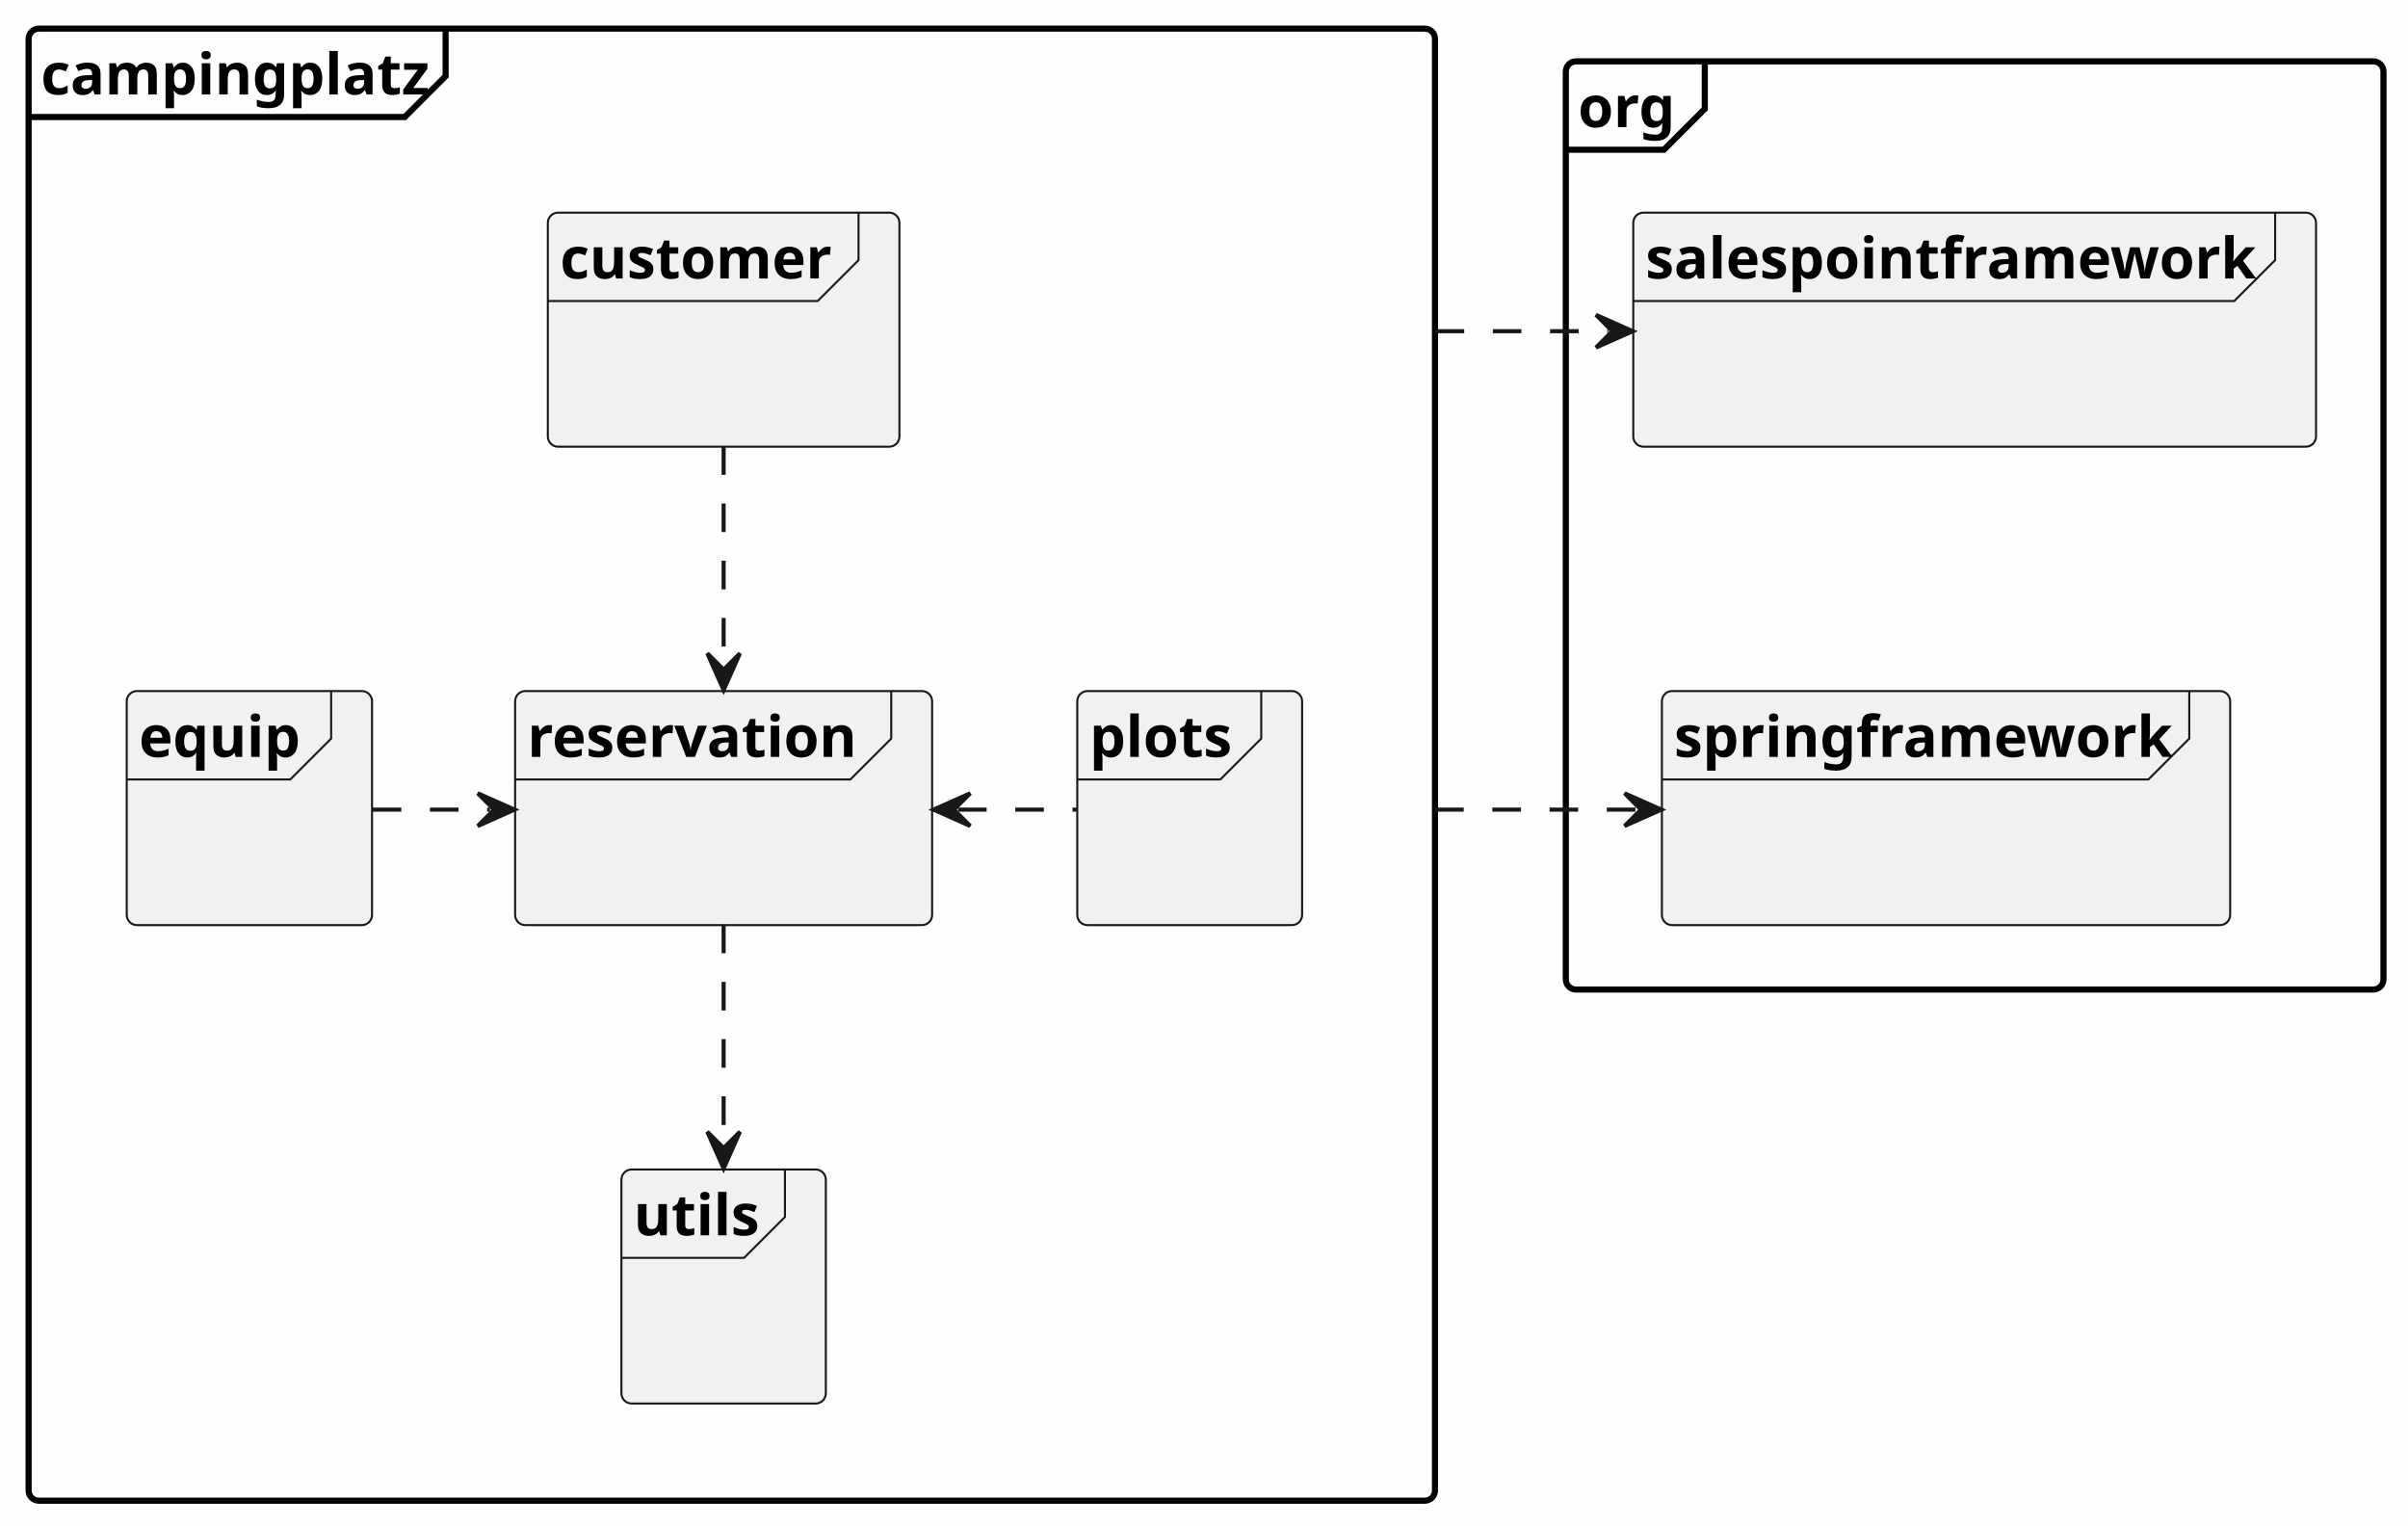
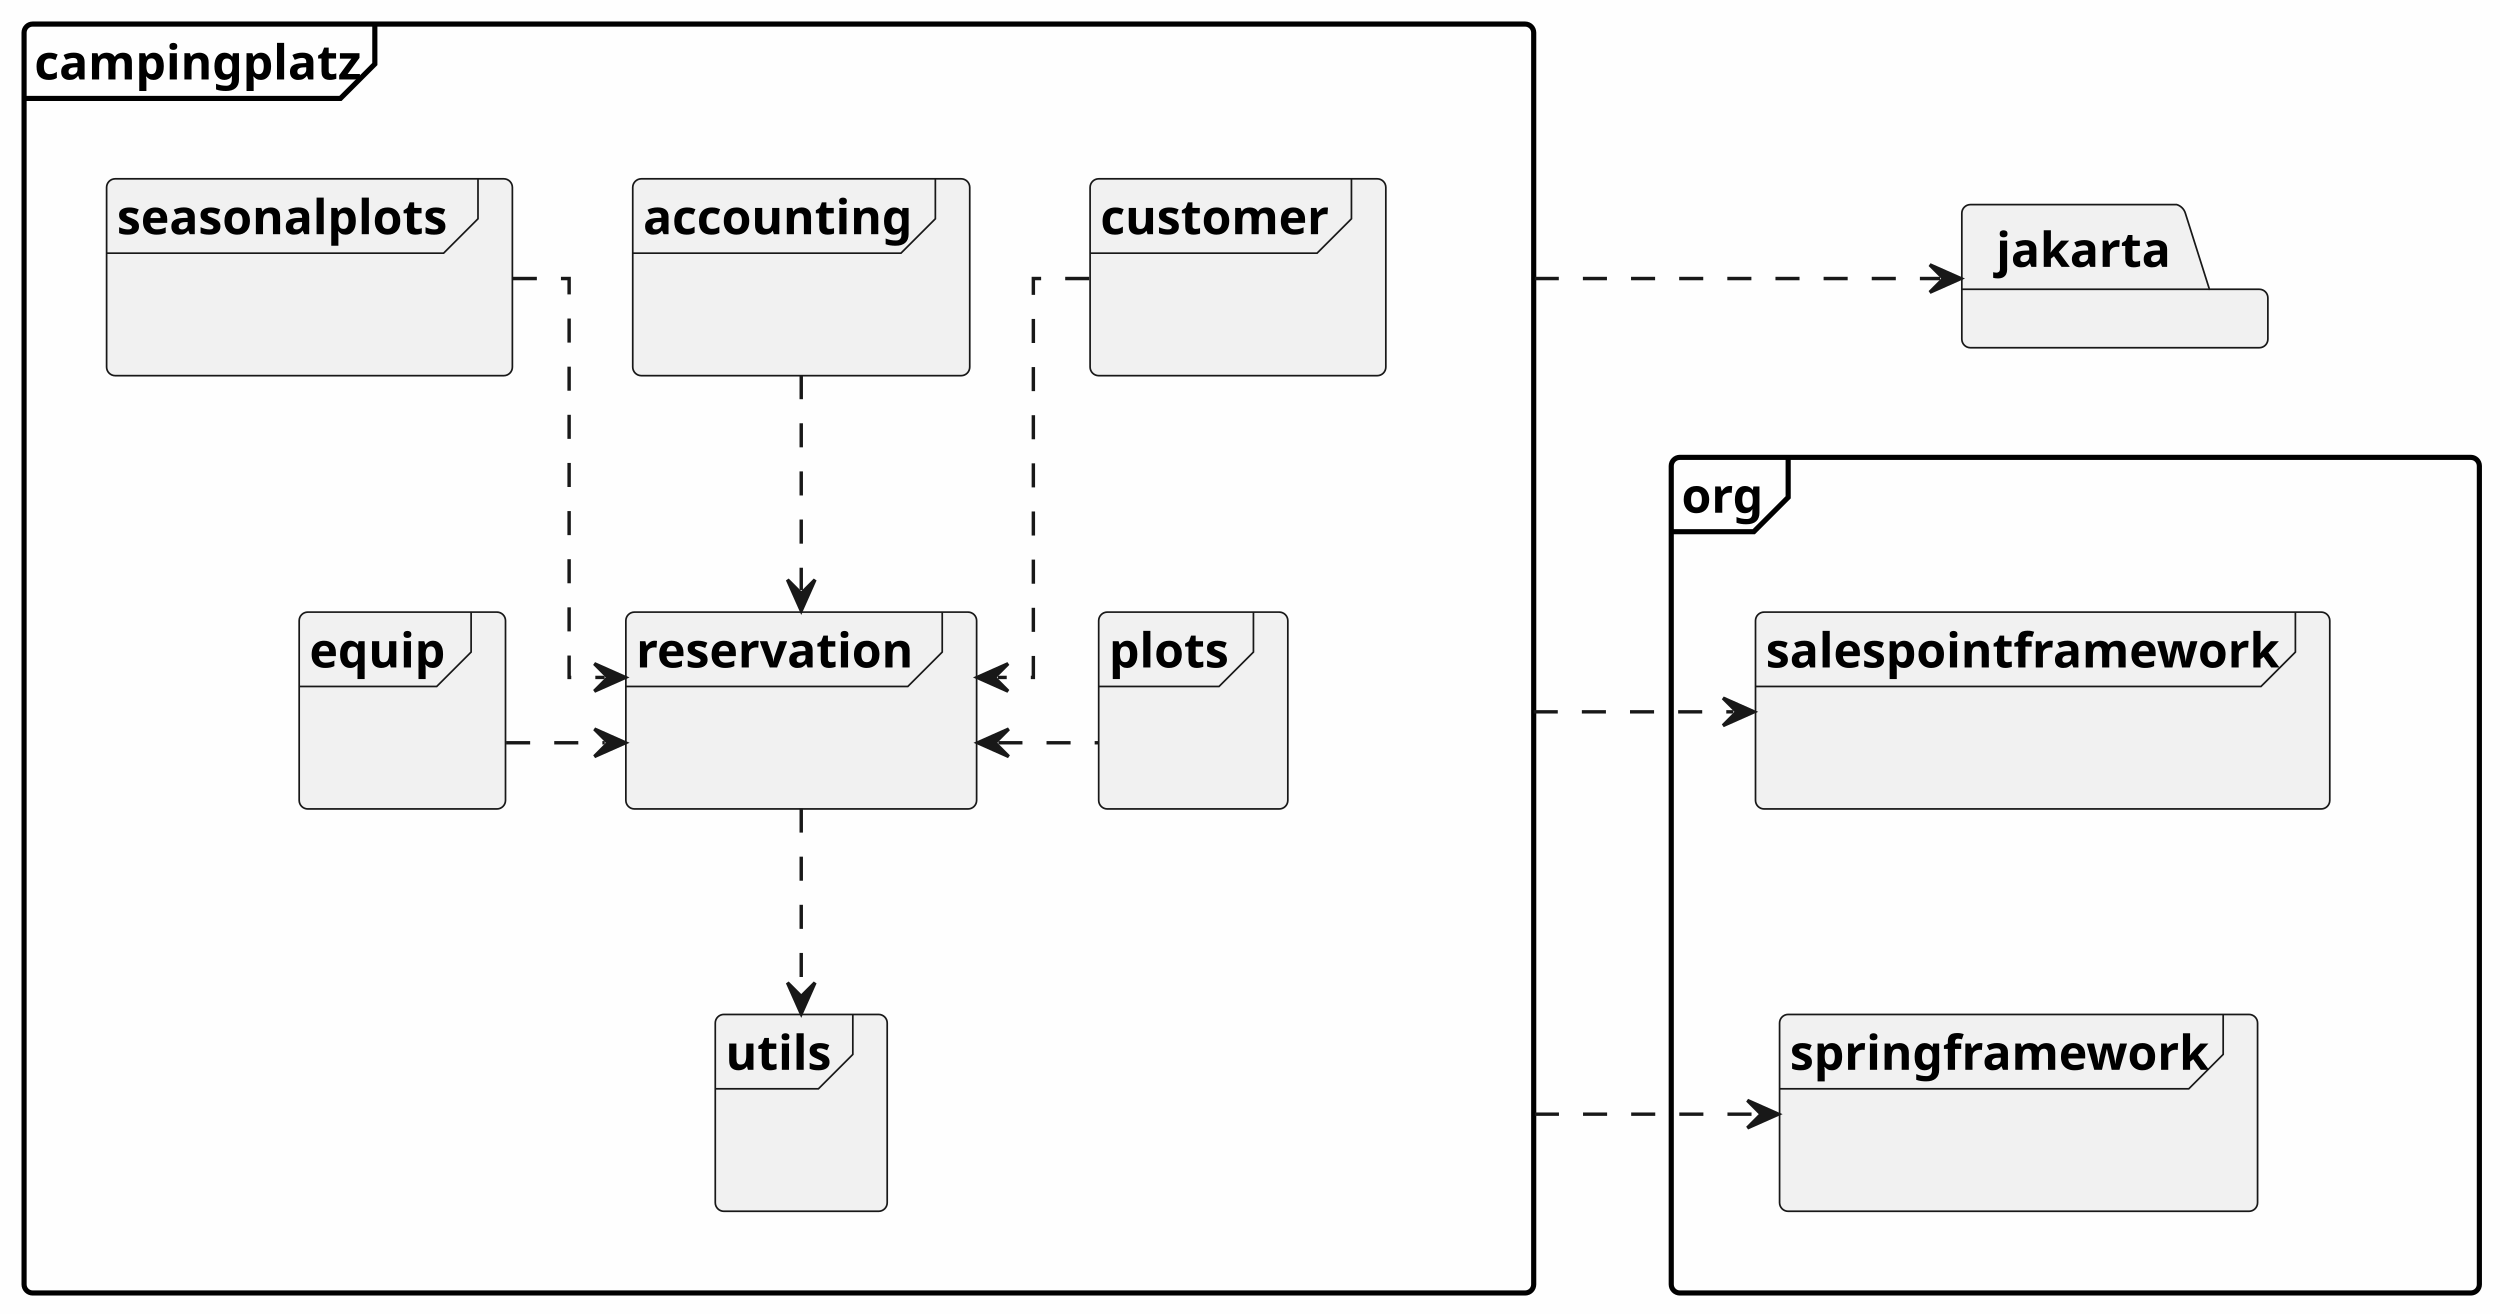
- <svg xmlns="http://www.w3.org/2000/svg" contentStyleType="text/css" height="373px" preserveAspectRatio="none" style="width:589px;height:373px;background:#FEFEFE;" version="1.1" viewBox="0 0 589 373" width="589px" zoomAndPan="magnify">
+ <svg xmlns="http://www.w3.org/2000/svg" contentStyleType="text/css" height="382px" preserveAspectRatio="none" style="width:727px;height:382px;background:#FEFEFE;" version="1.1" viewBox="0 0 727 382" width="727px" zoomAndPan="magnify">
  <defs />
  <g>
-     <rect fill="#FEFEFE" height="373" style="stroke:none;stroke-width:1.0;" width="589" x="0" y="0" />
+     <rect fill="#FEFEFE" height="382" style="stroke:none;stroke-width:1.0;" width="727" x="0" y="0" />
    <g id="cluster_campingplatz">
-       <rect fill="none" height="360" rx="2.5" ry="2.5" style="stroke:#000000;stroke-width:1.5;" width="344" x="7" y="7" />
+       <rect fill="none" height="369" rx="2.5" ry="2.5" style="stroke:#000000;stroke-width:1.5;" width="439" x="7" y="7" />
      <path d="M109,7 L109,18.621 L99,28.621 L7,28.621 " fill="none" style="stroke:#000000;stroke-width:1.5;" />
      <text fill="#000000" font-family="sans-serif" font-size="14" font-weight="bold" lengthAdjust="spacing" textLength="92" x="10" y="23.107">campingplatz</text>
    </g>
    <g id="cluster_org">
-       <rect fill="none" height="227" rx="2.5" ry="2.5" style="stroke:#000000;stroke-width:1.5;" width="200" x="383" y="15" />
-       <path d="M417,15 L417,26.621 L407,36.621 L383,36.621 " fill="none" style="stroke:#000000;stroke-width:1.5;" />
-       <text fill="#000000" font-family="sans-serif" font-size="14" font-weight="bold" lengthAdjust="spacing" textLength="24" x="386" y="31.107">org</text>
+       <rect fill="none" height="243" rx="2.5" ry="2.5" style="stroke:#000000;stroke-width:1.5;" width="235" x="486" y="133" />
+       <path d="M520,133 L520,144.621 L510,154.621 L486,154.621 " fill="none" style="stroke:#000000;stroke-width:1.5;" />
+       <text fill="#000000" font-family="sans-serif" font-size="14" font-weight="bold" lengthAdjust="spacing" textLength="24" x="489" y="149.107">org</text>
    </g>
-     <rect fill="#F1F1F1" height="57.242" rx="2.5" ry="2.5" style="stroke:#181818;stroke-width:0.5;" width="60" x="31" y="169" />
-     <path d="M81,169 L81,180.621 L71,190.621 L31,190.621 " fill="none" style="stroke:#181818;stroke-width:0.5;" />
-     <text fill="#000000" font-family="sans-serif" font-size="14" font-weight="bold" lengthAdjust="spacing" textLength="40" x="34" y="185.107">equip</text>
-     <rect fill="#F1F1F1" height="57.242" rx="2.5" ry="2.5" style="stroke:#181818;stroke-width:0.5;" width="102" x="126" y="169" />
-     <path d="M218,169 L218,180.621 L208,190.621 L126,190.621 " fill="none" style="stroke:#181818;stroke-width:0.5;" />
-     <text fill="#000000" font-family="sans-serif" font-size="14" font-weight="bold" lengthAdjust="spacing" textLength="82" x="129" y="185.107">reservation</text>
-     <rect fill="#F1F1F1" height="57.242" rx="2.5" ry="2.5" style="stroke:#181818;stroke-width:0.5;" width="86" x="134" y="52" />
-     <path d="M210,52 L210,63.621 L200,73.621 L134,73.621 " fill="none" style="stroke:#181818;stroke-width:0.5;" />
-     <text fill="#000000" font-family="sans-serif" font-size="14" font-weight="bold" lengthAdjust="spacing" textLength="66" x="137" y="68.107">customer</text>
-     <rect fill="#F1F1F1" height="57.242" rx="2.5" ry="2.5" style="stroke:#181818;stroke-width:0.5;" width="55" x="263.5" y="169" />
-     <path d="M308.5,169 L308.5,180.621 L298.5,190.621 L263.5,190.621 " fill="none" style="stroke:#181818;stroke-width:0.5;" />
-     <text fill="#000000" font-family="sans-serif" font-size="14" font-weight="bold" lengthAdjust="spacing" textLength="35" x="266.5" y="185.107">plots</text>
-     <rect fill="#F1F1F1" height="57.242" rx="2.5" ry="2.5" style="stroke:#181818;stroke-width:0.5;" width="50" x="152" y="286" />
-     <path d="M192,286 L192,297.621 L182,307.621 L152,307.621 " fill="none" style="stroke:#181818;stroke-width:0.5;" />
-     <text fill="#000000" font-family="sans-serif" font-size="14" font-weight="bold" lengthAdjust="spacing" textLength="30" x="155" y="302.107">utils</text>
-     <rect fill="#F1F1F1" height="57.242" rx="2.5" ry="2.5" style="stroke:#181818;stroke-width:0.5;" width="167" x="399.5" y="52" />
-     <path d="M556.5,52 L556.5,63.621 L546.5,73.621 L399.5,73.621 " fill="none" style="stroke:#181818;stroke-width:0.5;" />
-     <text fill="#000000" font-family="sans-serif" font-size="14" font-weight="bold" lengthAdjust="spacing" textLength="147" x="402.5" y="68.107">salespointframework</text>
-     <rect fill="#F1F1F1" height="57.242" rx="2.5" ry="2.5" style="stroke:#181818;stroke-width:0.5;" width="139" x="406.5" y="169" />
-     <path d="M535.5,169 L535.5,180.621 L525.5,190.621 L406.5,190.621 " fill="none" style="stroke:#181818;stroke-width:0.5;" />
-     <text fill="#000000" font-family="sans-serif" font-size="14" font-weight="bold" lengthAdjust="spacing" textLength="119" x="409.5" y="185.107">springframework</text>
+     <rect fill="#F1F1F1" height="57.242" rx="2.5" ry="2.5" style="stroke:#181818;stroke-width:0.5;" width="60" x="87" y="178" />
+     <path d="M137,178 L137,189.621 L127,199.621 L87,199.621 " fill="none" style="stroke:#181818;stroke-width:0.5;" />
+     <text fill="#000000" font-family="sans-serif" font-size="14" font-weight="bold" lengthAdjust="spacing" textLength="40" x="90" y="194.107">equip</text>
+     <rect fill="#F1F1F1" height="57.242" rx="2.5" ry="2.5" style="stroke:#181818;stroke-width:0.5;" width="102" x="182" y="178" />
+     <path d="M274,178 L274,189.621 L264,199.621 L182,199.621 " fill="none" style="stroke:#181818;stroke-width:0.5;" />
+     <text fill="#000000" font-family="sans-serif" font-size="14" font-weight="bold" lengthAdjust="spacing" textLength="82" x="185" y="194.107">reservation</text>
+     <rect fill="#F1F1F1" height="57.242" rx="2.5" ry="2.5" style="stroke:#181818;stroke-width:0.5;" width="86" x="317" y="52" />
+     <path d="M393,52 L393,63.621 L383,73.621 L317,73.621 " fill="none" style="stroke:#181818;stroke-width:0.5;" />
+     <text fill="#000000" font-family="sans-serif" font-size="14" font-weight="bold" lengthAdjust="spacing" textLength="66" x="320" y="68.107">customer</text>
+     <rect fill="#F1F1F1" height="57.242" rx="2.5" ry="2.5" style="stroke:#181818;stroke-width:0.5;" width="55" x="319.5" y="178" />
+     <path d="M364.5,178 L364.5,189.621 L354.5,199.621 L319.5,199.621 " fill="none" style="stroke:#181818;stroke-width:0.5;" />
+     <text fill="#000000" font-family="sans-serif" font-size="14" font-weight="bold" lengthAdjust="spacing" textLength="35" x="322.5" y="194.107">plots</text>
+     <rect fill="#F1F1F1" height="57.242" rx="2.5" ry="2.5" style="stroke:#181818;stroke-width:0.5;" width="50" x="208" y="295" />
+     <path d="M248,295 L248,306.621 L238,316.621 L208,316.621 " fill="none" style="stroke:#181818;stroke-width:0.5;" />
+     <text fill="#000000" font-family="sans-serif" font-size="14" font-weight="bold" lengthAdjust="spacing" textLength="30" x="211" y="311.107">utils</text>
+     <rect fill="#F1F1F1" height="57.242" rx="2.5" ry="2.5" style="stroke:#181818;stroke-width:0.5;" width="98" x="184" y="52" />
+     <path d="M272,52 L272,63.621 L262,73.621 L184,73.621 " fill="none" style="stroke:#181818;stroke-width:0.5;" />
+     <text fill="#000000" font-family="sans-serif" font-size="14" font-weight="bold" lengthAdjust="spacing" textLength="78" x="187" y="68.107">accounting</text>
+     <rect fill="#F1F1F1" height="57.242" rx="2.5" ry="2.5" style="stroke:#181818;stroke-width:0.5;" width="118" x="31" y="52" />
+     <path d="M139,52 L139,63.621 L129,73.621 L31,73.621 " fill="none" style="stroke:#181818;stroke-width:0.5;" />
+     <text fill="#000000" font-family="sans-serif" font-size="14" font-weight="bold" lengthAdjust="spacing" textLength="98" x="34" y="68.107">seasonalplots</text>
+     <rect fill="#F1F1F1" height="57.242" rx="2.5" ry="2.5" style="stroke:#181818;stroke-width:0.5;" width="167" x="510.5" y="178" />
+     <path d="M667.5,178 L667.5,189.621 L657.5,199.621 L510.5,199.621 " fill="none" style="stroke:#181818;stroke-width:0.5;" />
+     <text fill="#000000" font-family="sans-serif" font-size="14" font-weight="bold" lengthAdjust="spacing" textLength="147" x="513.5" y="194.107">salespointframework</text>
+     <rect fill="#F1F1F1" height="57.242" rx="2.5" ry="2.5" style="stroke:#181818;stroke-width:0.5;" width="139" x="517.5" y="295" />
+     <path d="M646.5,295 L646.5,306.621 L636.5,316.621 L517.5,316.621 " fill="none" style="stroke:#181818;stroke-width:0.5;" />
+     <text fill="#000000" font-family="sans-serif" font-size="14" font-weight="bold" lengthAdjust="spacing" textLength="119" x="520.5" y="311.107">springframework</text>
+     <g id="elem_jakarta">
+       <path d="M573,59.5 L633,59.5 A3.75,3.75 0 0 1 635.5,62 L642.5,84.121 L657,84.121 A2.5,2.5 0 0 1 659.5,86.621 L659.5,98.621 A2.5,2.5 0 0 1 657,101.121 L573,101.121 A2.5,2.5 0 0 1 570.5,98.621 L570.5,62 A2.5,2.5 0 0 1 573,59.5 " fill="#F1F1F1" style="stroke:#181818;stroke-width:0.5;" />
+       <line style="stroke:#181818;stroke-width:0.5;" x1="570.5" x2="642.5" y1="84.121" y2="84.121" />
+       <text fill="#000000" font-family="sans-serif" font-size="14" font-weight="bold" lengthAdjust="spacing" textLength="47" x="580.5" y="77.607">jakarta</text>
+     </g>
    <g id="link_customer_reservation">
-       <path codeLine="29" d="M177,109.12 C177,127.25 177,144.62 177,162.77 " fill="none" id="customer-to-reservation" style="stroke:#181818;stroke-width:1.0;stroke-dasharray:7.0,7.0;" />
-       <polygon fill="#181818" points="177,168.77,181,159.77,177,163.77,173,159.77,177,168.77" style="stroke:#181818;stroke-width:1.0;" />
+       <path codeLine="34" d="M316.76,81 C307.53,81 300.5,81 300.5,81 C300.5,81 300.5,197 300.5,197 C300.5,197 299.57,197 290.16,197 " fill="none" id="customer-to-reservation" style="stroke:#181818;stroke-width:1.0;stroke-dasharray:7.0,7.0;" />
+       <polygon fill="#181818" points="284.16,197,293.16,201,289.16,197,293.16,193,284.16,197" style="stroke:#181818;stroke-width:1.0;" />
    </g>
    <g id="link_equip_reservation">
-       <path codeLine="30" d="M91.17,198 C101.78,198 108.01,198 119.86,198 " fill="none" id="equip-to-reservation" style="stroke:#181818;stroke-width:1.0;stroke-dasharray:7.0,7.0;" />
-       <polygon fill="#181818" points="125.86,198,116.86,194,120.86,198,116.86,202,125.86,198" style="stroke:#181818;stroke-width:1.0;" />
+       <path codeLine="35" d="M147.17,216 C157.78,216 164.01,216 175.86,216 " fill="none" id="equip-to-reservation" style="stroke:#181818;stroke-width:1.0;stroke-dasharray:7.0,7.0;" />
+       <polygon fill="#181818" points="181.86,216,172.86,212,176.86,216,172.86,220,181.86,216" style="stroke:#181818;stroke-width:1.0;" />
    </g>
    <g id="link_reservation_plots">
-       <path codeLine="31" d="M234.33,198 C246.39,198 252.78,198 263.34,198 " fill="none" id="reservation-backto-plots" style="stroke:#181818;stroke-width:1.0;stroke-dasharray:7.0,7.0;" />
-       <polygon fill="#181818" points="228.33,198,237.33,202,233.33,198,237.33,194,228.33,198" style="stroke:#181818;stroke-width:1.0;" />
+       <path codeLine="36" d="M290.33,216 C302.39,216 308.78,216 319.34,216 " fill="none" id="reservation-backto-plots" style="stroke:#181818;stroke-width:1.0;stroke-dasharray:7.0,7.0;" />
+       <polygon fill="#181818" points="284.33,216,293.33,220,289.33,216,293.33,212,284.33,216" style="stroke:#181818;stroke-width:1.0;" />
    </g>
    <g id="link_reservation_utils">
-       <path codeLine="32" d="M177,226.12 C177,244.25 177,261.62 177,279.77 " fill="none" id="reservation-to-utils" style="stroke:#181818;stroke-width:1.0;stroke-dasharray:7.0,7.0;" />
-       <polygon fill="#181818" points="177,285.77,181,276.77,177,280.77,173,276.77,177,285.77" style="stroke:#181818;stroke-width:1.0;" />
+       <path codeLine="37" d="M233,235.12 C233,253.25 233,270.62 233,288.77 " fill="none" id="reservation-to-utils" style="stroke:#181818;stroke-width:1.0;stroke-dasharray:7.0,7.0;" />
+       <polygon fill="#181818" points="233,294.77,237,285.77,233,289.77,229,285.77,233,294.77" style="stroke:#181818;stroke-width:1.0;" />
+     </g>
+     <g id="link_accounting_reservation">
+       <path codeLine="38" d="M233,109.09 C233,129.57 233,151.04 233,171.59 " fill="none" id="accounting-to-reservation" style="stroke:#181818;stroke-width:1.0;stroke-dasharray:7.0,7.0;" />
+       <polygon fill="#181818" points="233,177.59,237,168.59,233,172.59,229,168.59,233,177.59" style="stroke:#181818;stroke-width:1.0;" />
+     </g>
+     <g id="link_seasonalplots_reservation">
+       <path codeLine="39" d="M149.12,81 C158.67,81 165.5,81 165.5,81 C165.5,81 165.5,197 165.5,197 C165.5,197 166.43,197 175.84,197 " fill="none" id="seasonalplots-to-reservation" style="stroke:#181818;stroke-width:1.0;stroke-dasharray:7.0,7.0;" />
+       <polygon fill="#181818" points="181.84,197,172.84,193,176.84,197,172.84,201,181.84,197" style="stroke:#181818;stroke-width:1.0;" />
    </g>
    <g id="link_campingplatz_springframework">
-       <path codeLine="37" d="M351.025,198 C351.089,198 351.154,198 351.218,198 C352.253,198 353.372,198 354.569,198 C356.963,198 359.667,198 362.623,198 C374.445,198 384.29,198 400.38,198 " fill="none" id="campingplatz-to-springframework" style="stroke:#181818;stroke-width:1.0;stroke-dasharray:7.0,7.0;" />
-       <polygon fill="#181818" points="406.38,198,397.38,194,401.38,198,397.38,202,406.38,198" style="stroke:#181818;stroke-width:1.0;" />
+       <path codeLine="46" d="M446.345,324 C446.89,324 447.441,324 447.998,324 C449.112,324 450.25,324 451.41,324 C469.975,324 488.26,324 511.14,324 " fill="none" id="campingplatz-to-springframework" style="stroke:#181818;stroke-width:1.0;stroke-dasharray:7.0,7.0;" />
+       <polygon fill="#181818" points="517.14,324,508.14,320,512.14,324,508.14,328,517.14,324" style="stroke:#181818;stroke-width:1.0;" />
    </g>
    <g id="link_campingplatz_salespointframework">
-       <path codeLine="38" d="M351.146,81 C352.064,81 353.05,81 354.099,81 C356.195,81 358.544,81 361.104,81 C371.342,81 378.96,81 393.38,81 " fill="none" id="campingplatz-to-salespointframework" style="stroke:#181818;stroke-width:1.0;stroke-dasharray:7.0,7.0;" />
-       <polygon fill="#181818" points="399.38,81,390.38,77,394.38,81,390.38,85,399.38,81" style="stroke:#181818;stroke-width:1.0;" />
+       <path codeLine="47" d="M446.003,207 C446.14,207 446.278,207 446.418,207 C446.698,207 446.985,207 447.277,207 C448.446,207 449.712,207 451.065,207 C453.773,207 456.835,207 460.185,207 C473.585,207 485.6,207 504.06,207 " fill="none" id="campingplatz-to-salespointframework" style="stroke:#181818;stroke-width:1.0;stroke-dasharray:7.0,7.0;" />
+       <polygon fill="#181818" points="510.06,207,501.06,203,505.06,207,501.06,211,510.06,207" style="stroke:#181818;stroke-width:1.0;" />
+     </g>
+     <g id="link_campingplatz_jakarta">
+       <path codeLine="48" d="M446.303,81 C446.406,81 446.51,81 446.615,81 C446.824,81 447.037,81 447.254,81 C448.985,81 450.931,81 453.068,81 C461.614,81 473.208,81 486.291,81 C512.457,81 538.58,81 564.19,81 " fill="none" id="campingplatz-to-jakarta" style="stroke:#181818;stroke-width:1.0;stroke-dasharray:7.0,7.0;" />
+       <polygon fill="#181818" points="570.19,81,561.19,77,565.19,81,561.19,85,570.19,81" style="stroke:#181818;stroke-width:1.0;" />
    </g>
  </g>
</svg>
